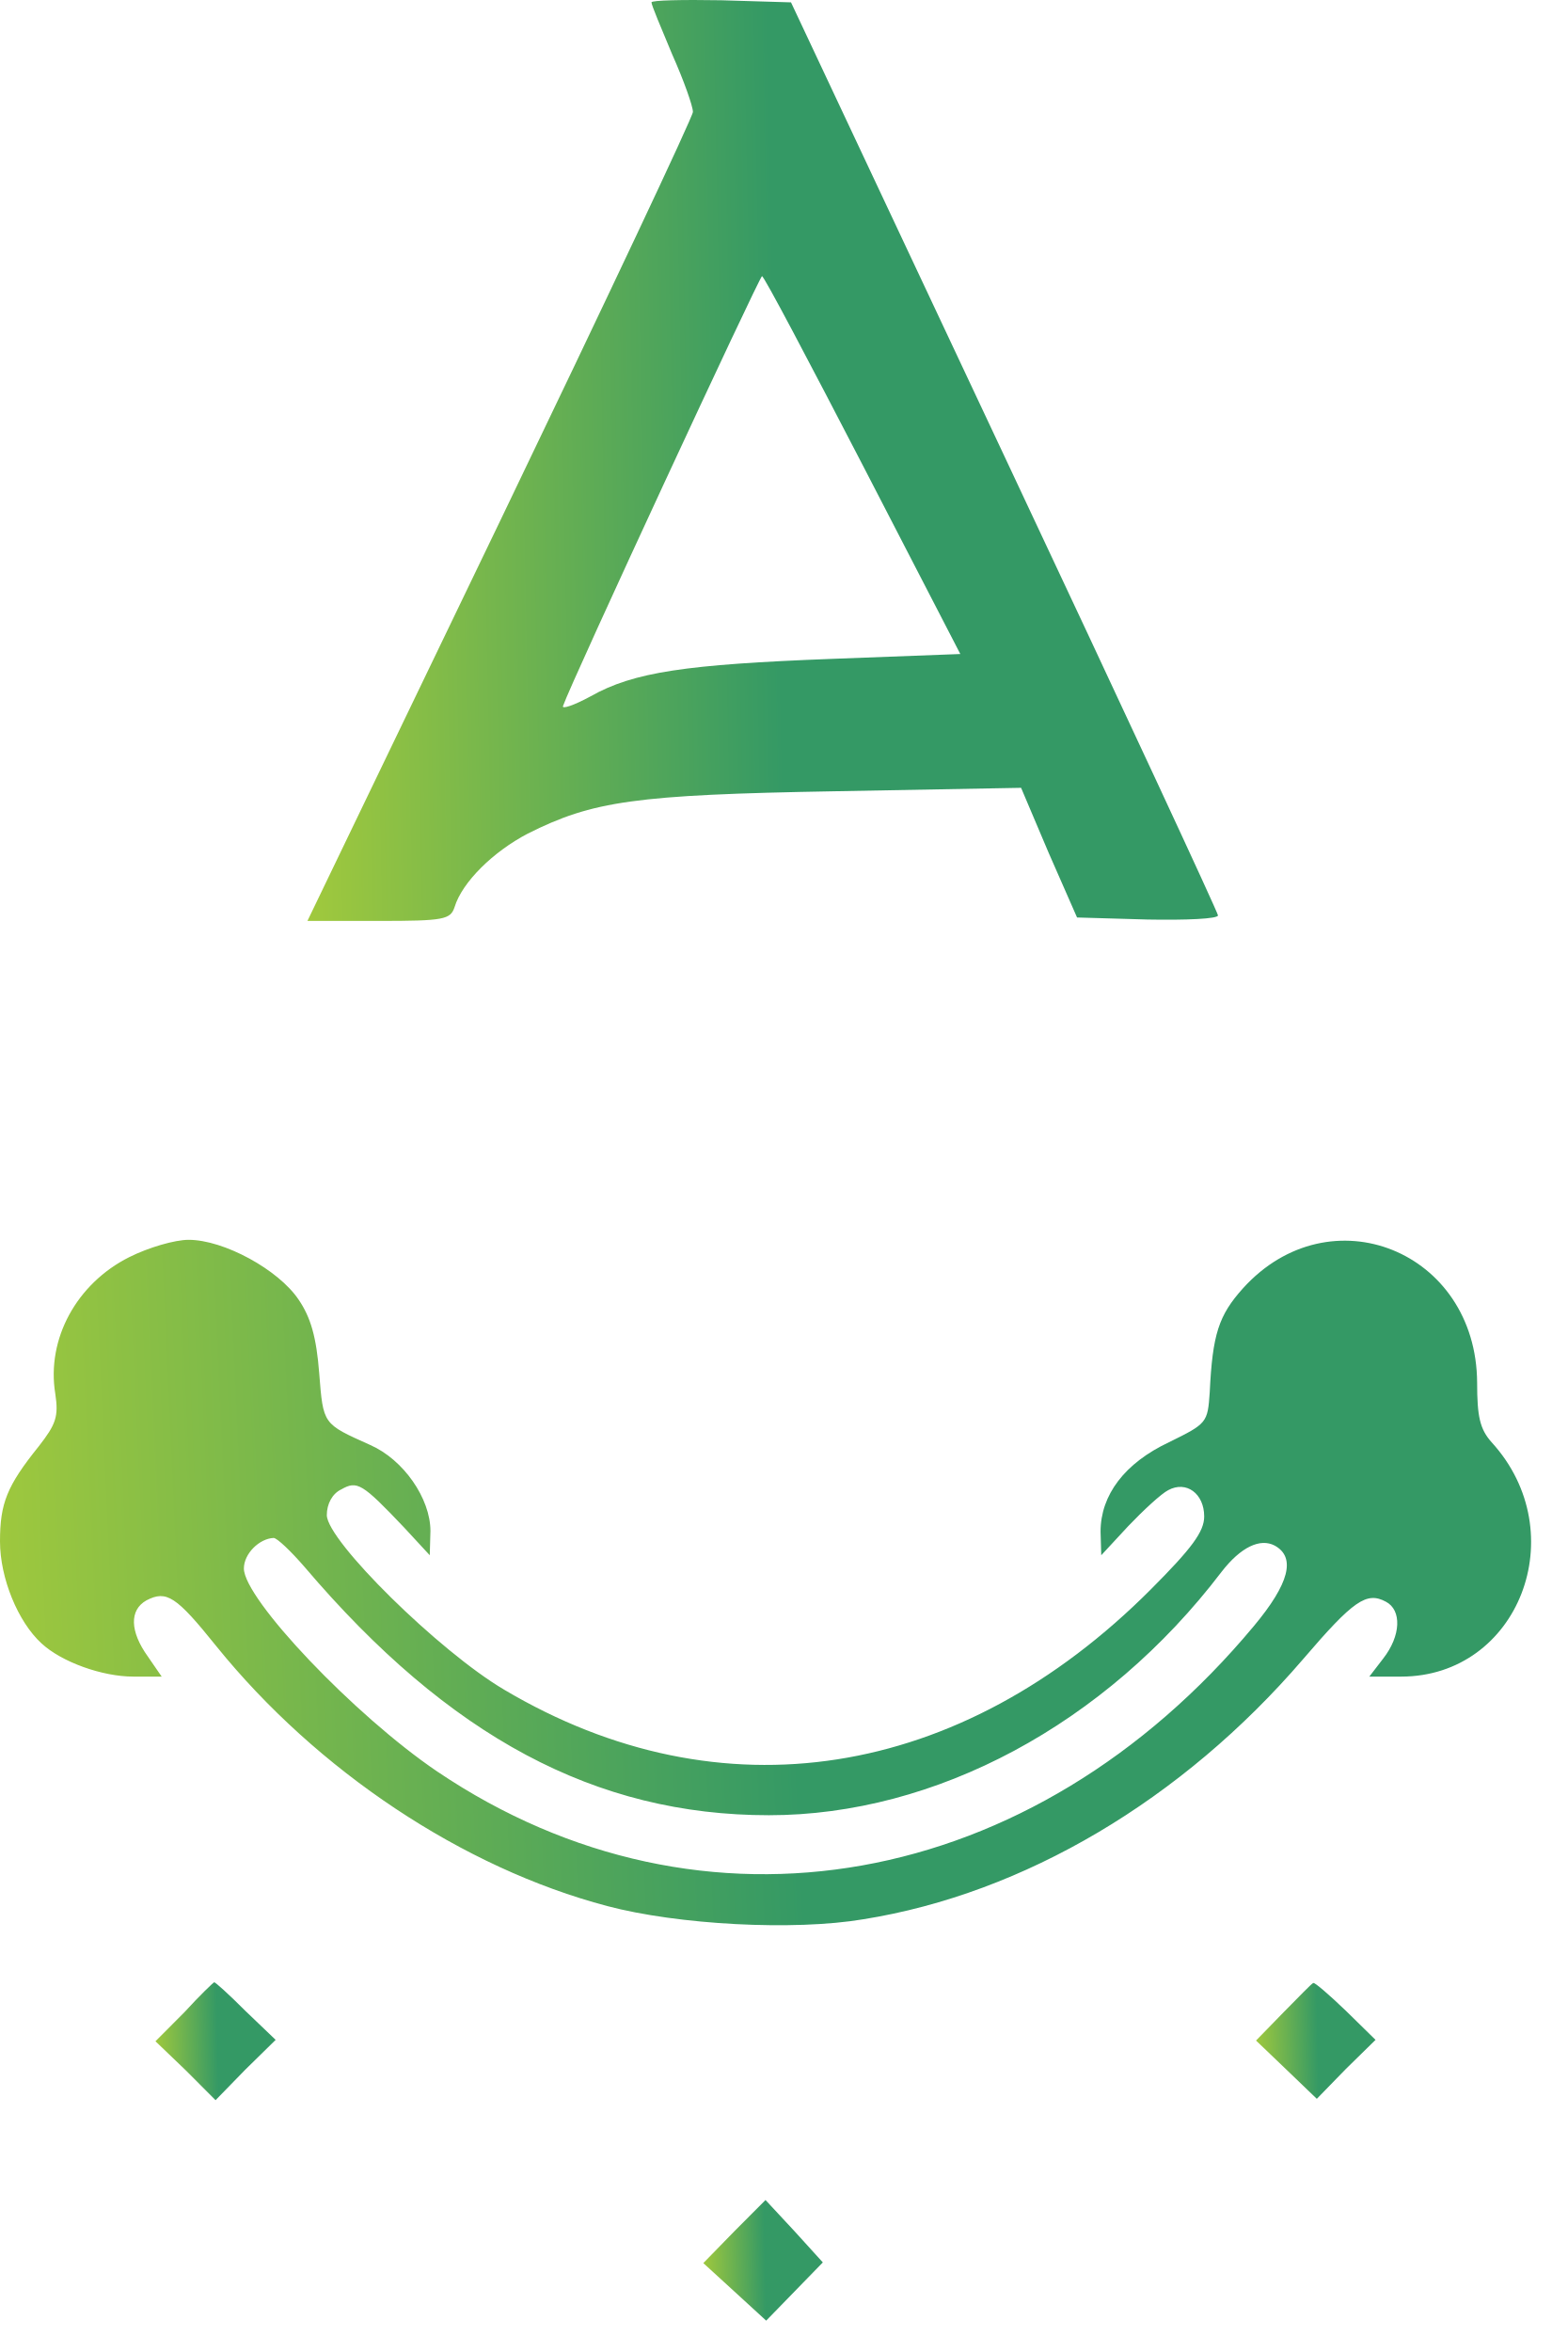
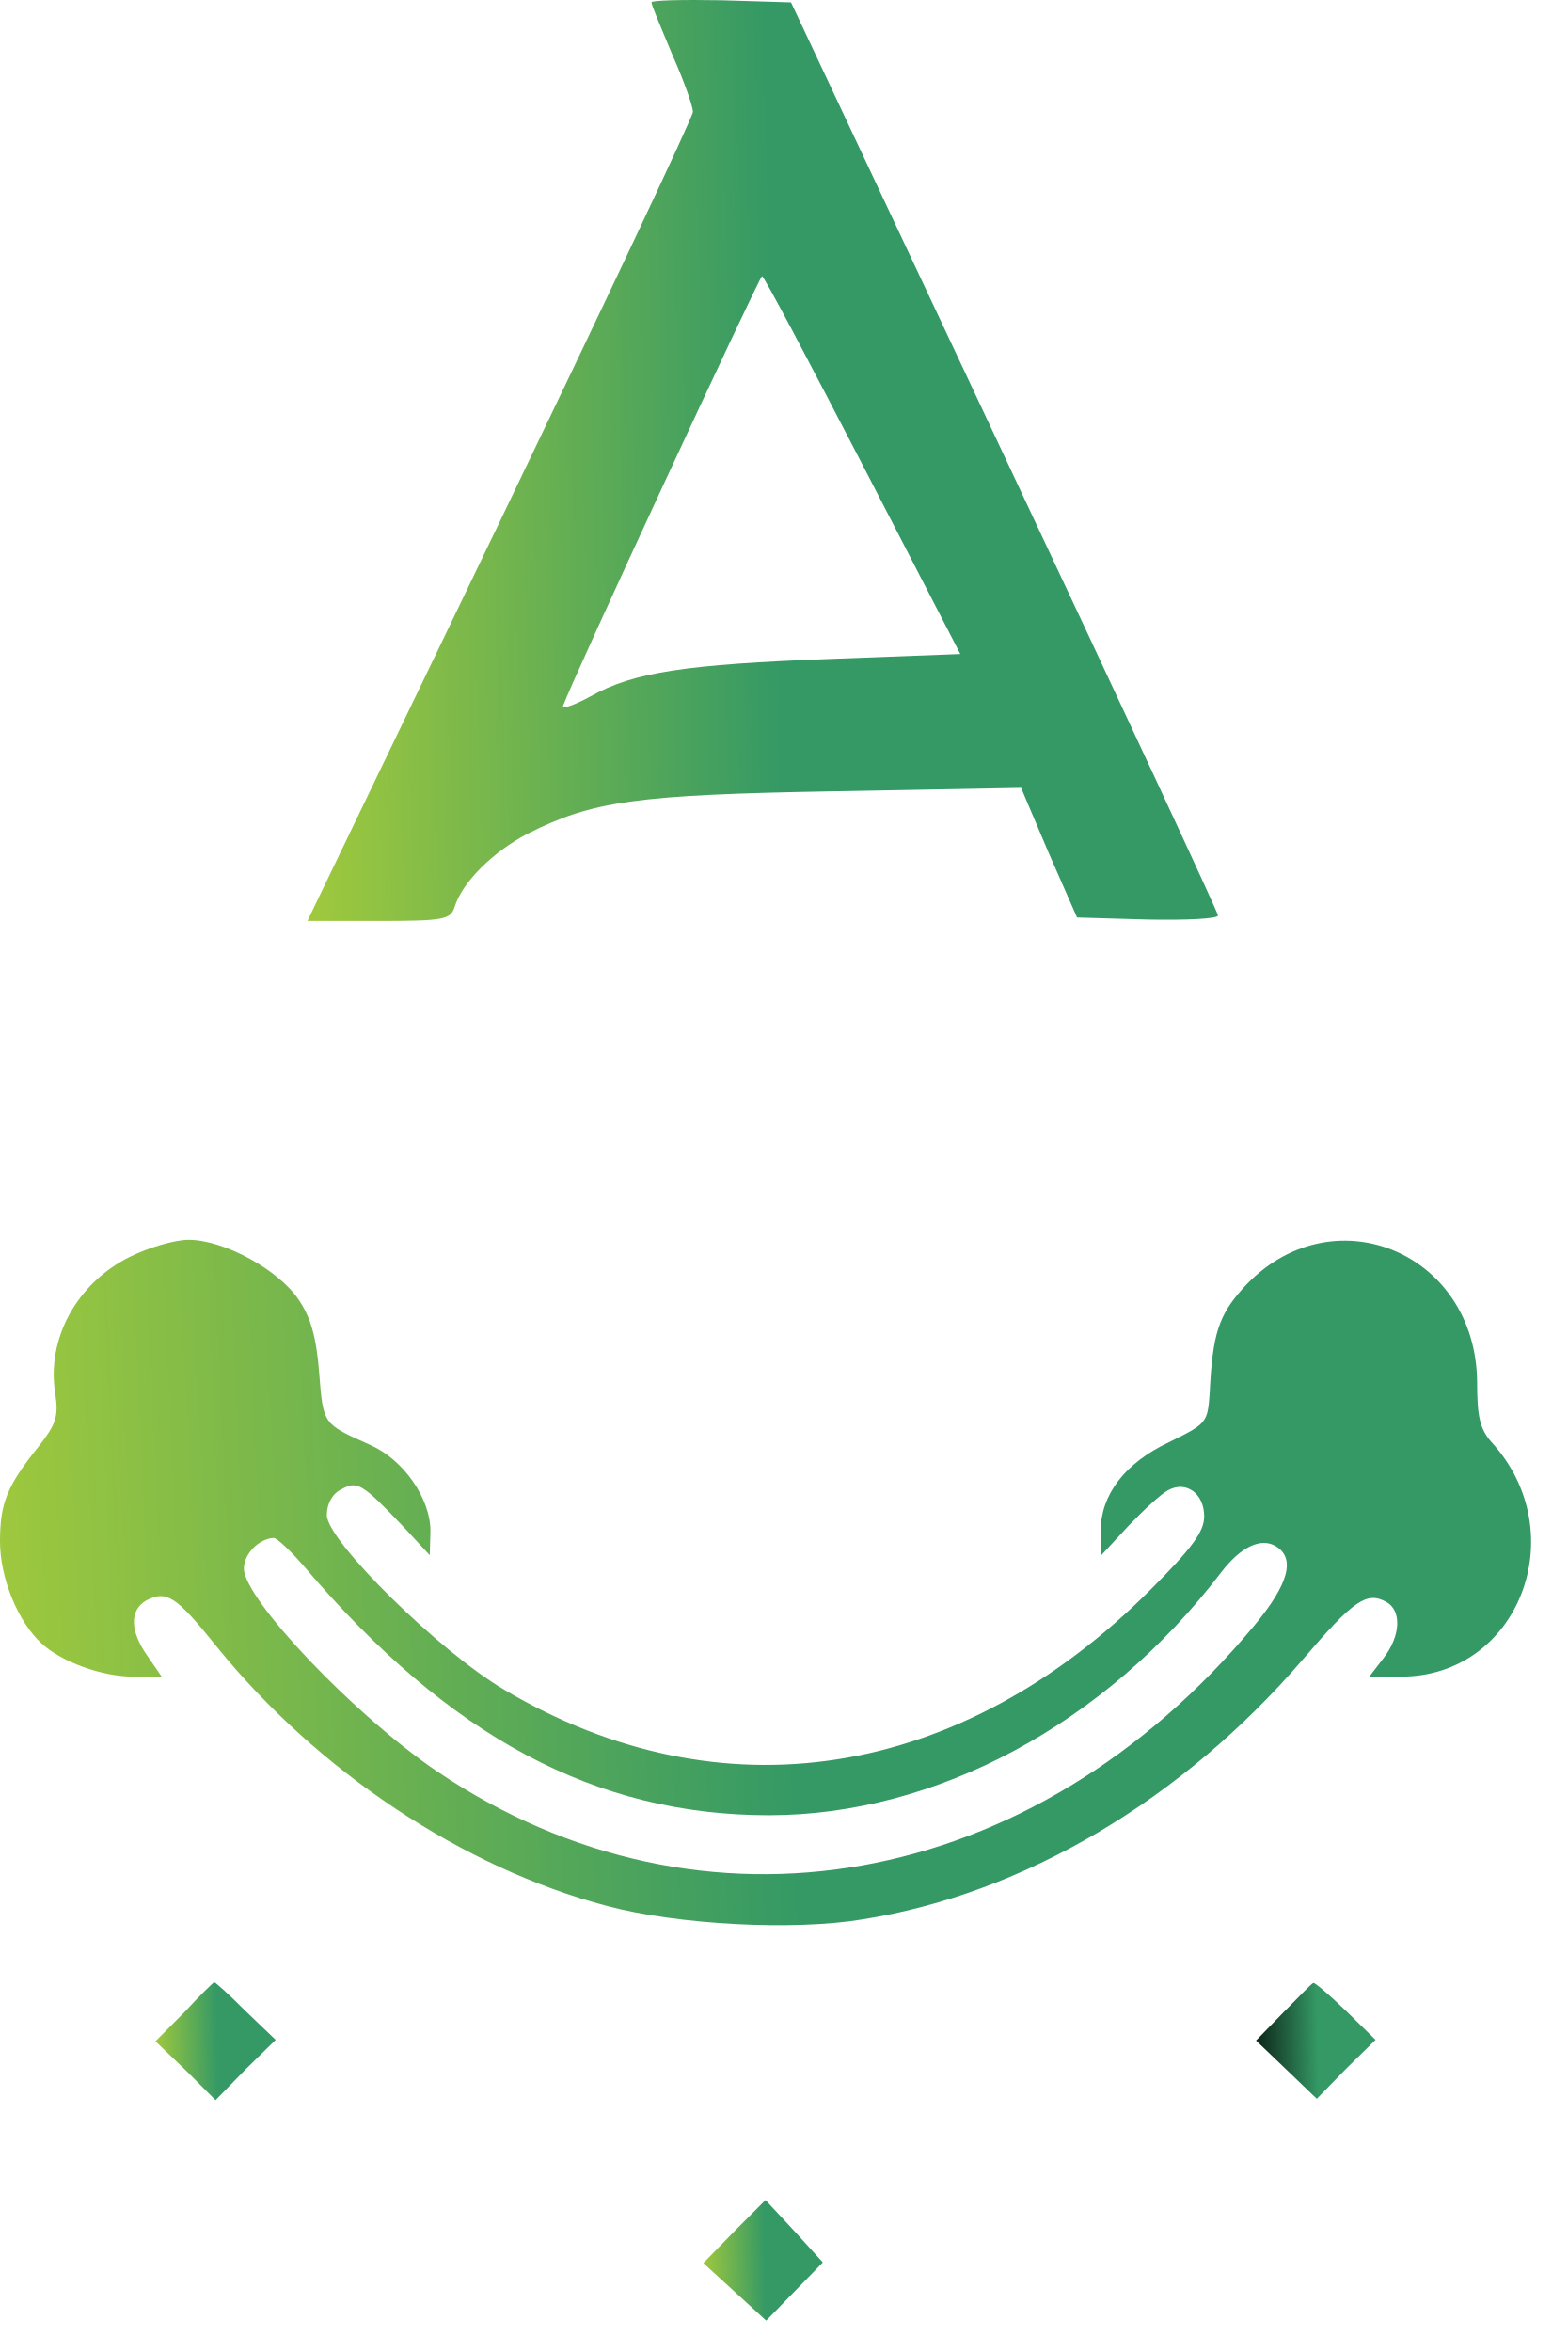
<svg xmlns="http://www.w3.org/2000/svg" width="30" height="45" viewBox="0 0 30 45" fill="none">
  <path d="M12.467 0.045C12.467 0.098 12.652 0.536 12.863 1.04C13.088 1.544 13.26 2.034 13.26 2.141C13.26 2.233 11.594 5.762 9.571 9.966L5.883 17.62H7.244C8.5 17.62 8.619 17.593 8.699 17.355C8.844 16.877 9.439 16.294 10.1 15.949C11.343 15.325 12.149 15.206 15.97 15.139L19.54 15.073L20.069 16.32L20.611 17.554L21.959 17.593C22.7 17.607 23.308 17.58 23.308 17.514C23.308 17.461 21.47 13.508 19.223 8.733L15.137 0.045L13.802 0.005C13.062 -0.008 12.467 0.005 12.467 0.045ZM16.512 8.905L18.377 12.513L15.917 12.606C13.128 12.712 12.123 12.858 11.303 13.322C10.986 13.495 10.748 13.574 10.774 13.508C10.933 13.044 14.529 5.297 14.582 5.284C14.622 5.284 15.481 6.916 16.512 8.905Z" fill="url(#paint0_linear_340_145)" />
  <path d="M2.472 24.053C1.468 24.557 0.886 25.618 1.058 26.666C1.124 27.104 1.071 27.25 0.74 27.674C0.132 28.43 0 28.762 0 29.491C0 30.194 0.344 31.03 0.793 31.441C1.177 31.799 1.957 32.078 2.552 32.078H3.094L2.829 31.693C2.486 31.215 2.472 30.804 2.803 30.619C3.186 30.42 3.371 30.539 4.138 31.494C6.068 33.882 8.858 35.739 11.621 36.468C12.97 36.826 15.191 36.946 16.526 36.72C19.594 36.229 22.621 34.439 24.935 31.746C25.9 30.619 26.151 30.446 26.521 30.645C26.826 30.804 26.812 31.295 26.469 31.733L26.204 32.078H26.812C29.06 32.078 30.131 29.332 28.544 27.594C28.32 27.342 28.267 27.104 28.267 26.454C28.253 23.933 25.451 22.806 23.785 24.65C23.322 25.167 23.203 25.525 23.15 26.639C23.11 27.223 23.097 27.236 22.37 27.594C21.524 27.992 21.061 28.602 21.061 29.305L21.074 29.756L21.59 29.199C21.881 28.894 22.225 28.576 22.357 28.51C22.701 28.324 23.044 28.576 23.044 29.014C23.044 29.305 22.806 29.624 22.026 30.406C18.377 34.067 13.79 34.784 9.651 32.33C8.409 31.6 6.254 29.478 6.254 28.987C6.254 28.775 6.359 28.576 6.531 28.496C6.835 28.324 6.928 28.377 7.734 29.226L8.224 29.756L8.237 29.292C8.237 28.669 7.721 27.926 7.086 27.647C6.174 27.236 6.187 27.263 6.108 26.268C6.055 25.591 5.949 25.207 5.712 24.862C5.328 24.292 4.284 23.721 3.609 23.721C3.345 23.721 2.843 23.867 2.472 24.053ZM5.83 29.982C8.594 33.232 11.397 34.73 14.715 34.73C17.901 34.73 21.154 32.993 23.375 30.075C23.745 29.597 24.115 29.425 24.393 29.571C24.803 29.796 24.671 30.3 23.996 31.109C19.765 36.19 13.446 37.317 8.369 33.895C6.782 32.821 4.667 30.592 4.667 30.009C4.667 29.73 4.958 29.438 5.236 29.425C5.302 29.425 5.566 29.677 5.83 29.982Z" fill="url(#paint1_linear_340_145)" />
  <path d="M3.53 38.498L2.975 39.055L3.556 39.612L4.125 40.182L4.693 39.599L5.275 39.028L4.693 38.471C4.389 38.166 4.112 37.914 4.098 37.927C4.085 37.927 3.821 38.179 3.53 38.498Z" fill="url(#paint2_linear_340_145)" />
  <path d="M24.565 38.498L24.036 39.041L24.618 39.598L25.199 40.156L25.755 39.585L26.323 39.028L25.755 38.471C25.437 38.166 25.16 37.927 25.133 37.94C25.107 37.94 24.856 38.206 24.565 38.498Z" fill="url(#paint3_linear_340_145)" />
  <path d="M14.054 42.689L13.459 43.299L14.054 43.843L14.662 44.4L15.204 43.843L15.746 43.286L15.204 42.689L14.649 42.092L14.054 42.689Z" fill="url(#paint4_linear_340_145)" />
  <defs>
    <linearGradient id="paint0_linear_340_145" x1="25.744" y1="7.158" x2="3.001" y2="7.619" gradientUnits="userSpaceOnUse">
      <stop offset="0.479" stop-color="#349965" />
      <stop offset="1" stop-color="#C0D731" />
    </linearGradient>
    <linearGradient id="paint1_linear_340_145" x1="33.396" y1="29.049" x2="-4.78" y2="30.796" gradientUnits="userSpaceOnUse">
      <stop offset="0.479" stop-color="#349965" />
      <stop offset="1" stop-color="#C0D731" />
    </linearGradient>
    <linearGradient id="paint2_linear_340_145" x1="5.597" y1="38.843" x2="2.594" y2="38.906" gradientUnits="userSpaceOnUse">
      <stop offset="0.479" stop-color="#349965" />
      <stop offset="1" stop-color="#C0D731" />
    </linearGradient>
    <linearGradient id="paint3_linear_340_145" x1="26.643" y1="38.84" x2="23.658" y2="38.903" gradientUnits="userSpaceOnUse">
      <stop offset="0.479" stop-color="#349965" />
-       <stop offset="1" stop-color="#C0D731" />
+       <stop offset="1" stopColor="#C0D731" />
    </linearGradient>
    <linearGradient id="paint4_linear_340_145" x1="16.066" y1="43.03" x2="13.081" y2="43.09" gradientUnits="userSpaceOnUse">
      <stop offset="0.479" stop-color="#349965" />
      <stop offset="1" stop-color="#C0D731" />
    </linearGradient>
  </defs>
</svg>
